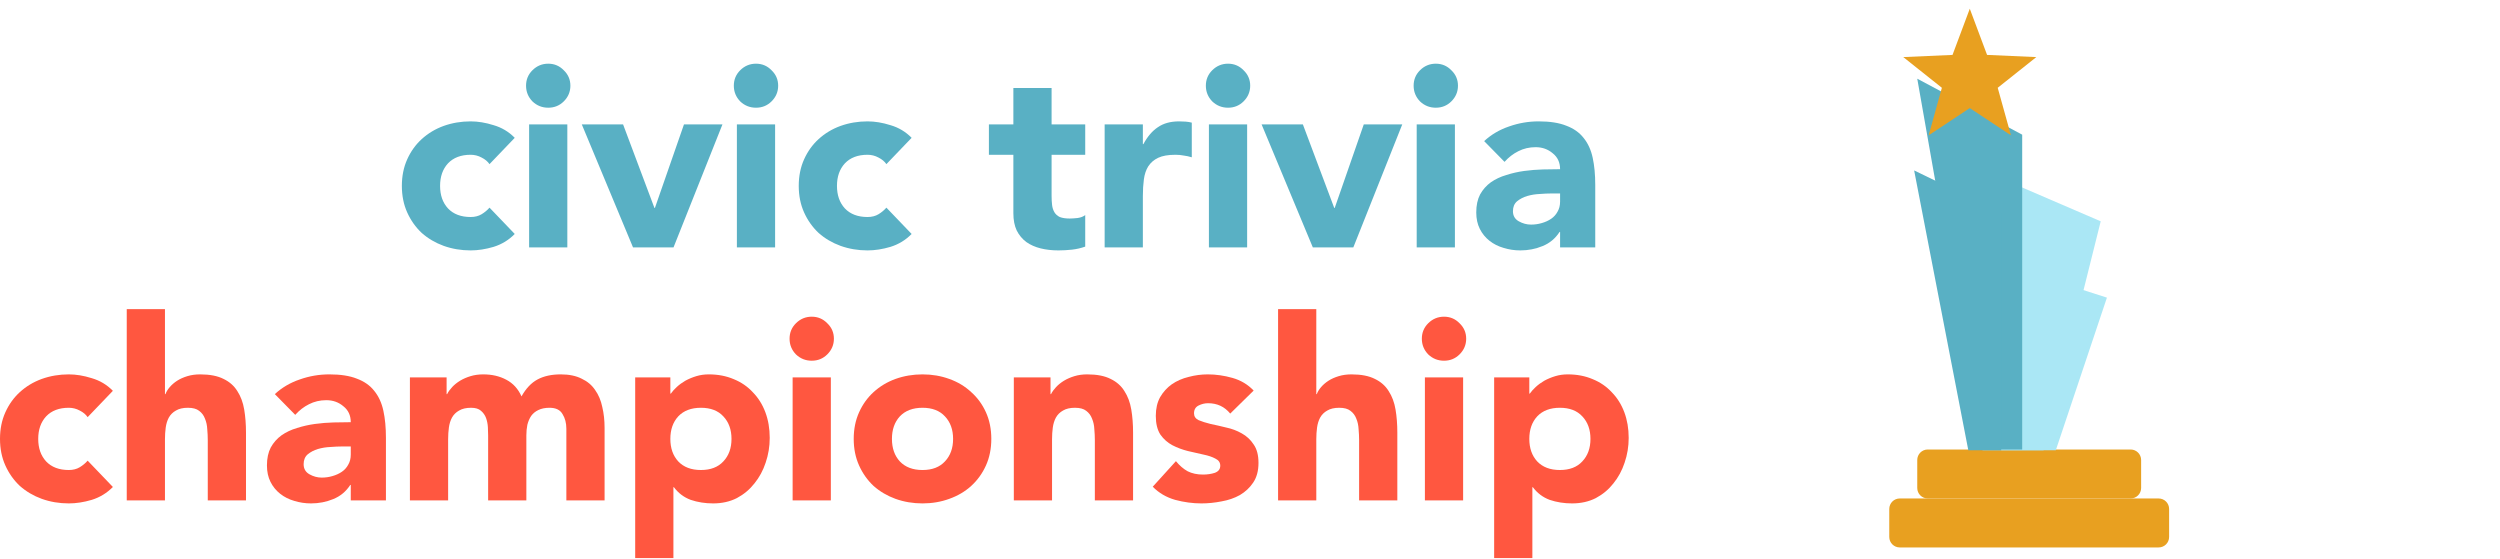
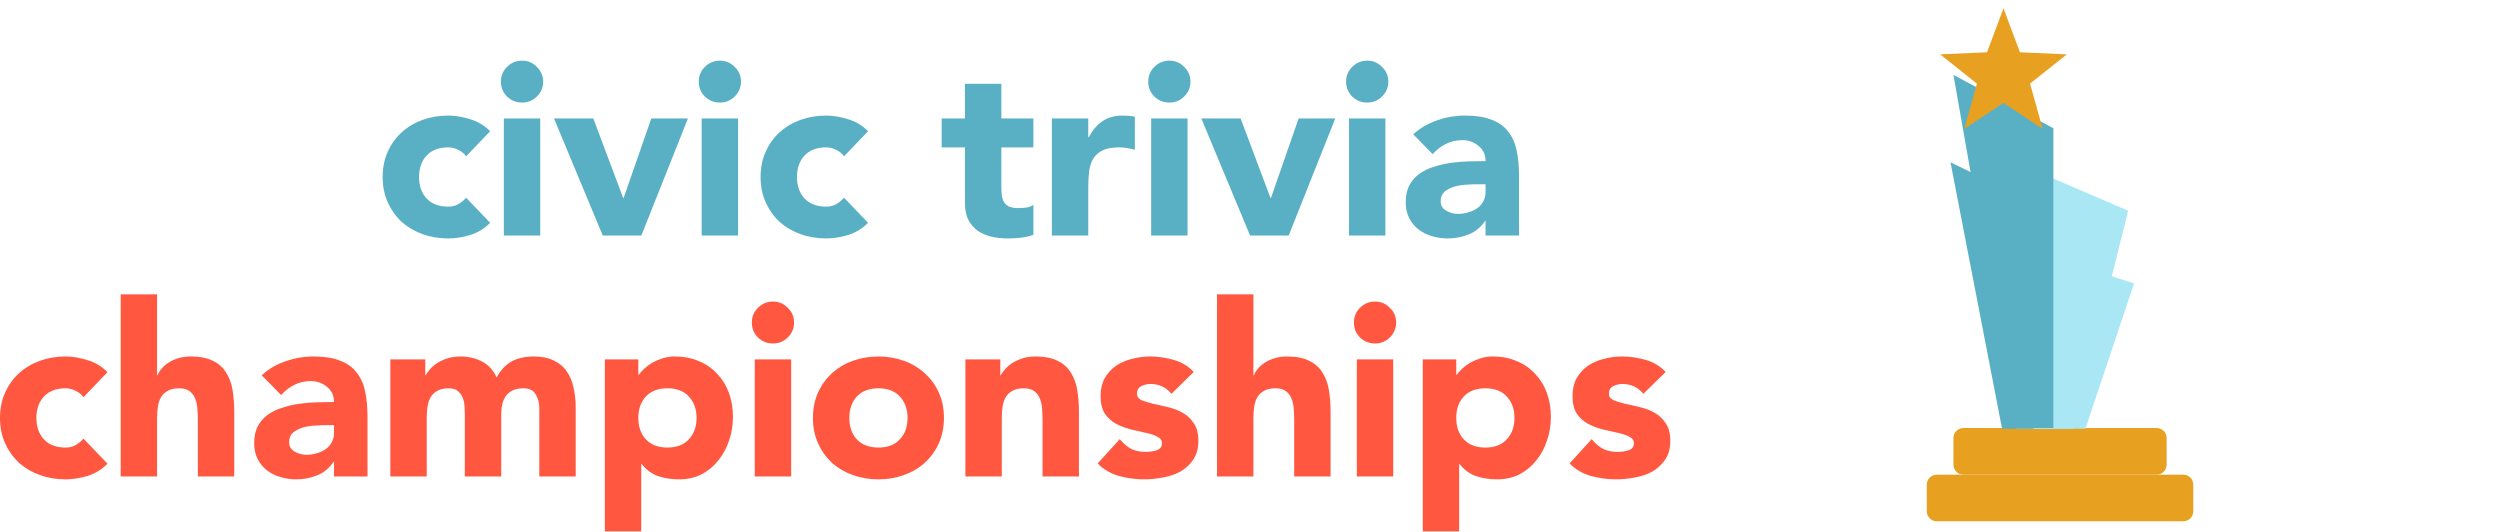
- <svg xmlns="http://www.w3.org/2000/svg" width="824" height="184" viewBox="0 0 824 184" fill="none">
+ <svg xmlns="http://www.w3.org/2000/svg" width="865.34" height="184" viewBox="0 0 865.34 184" fill="none">
  <path d="M28.89 137.488C28.274 136.598 27.406 135.875 26.287 135.319C25.167 134.708 23.963 134.402 22.675 134.402C19.484 134.402 16.992 135.347 15.201 137.237C13.465 139.128 12.597 141.601 12.597 144.659C12.597 147.717 13.465 150.191 15.201 152.081C16.992 153.971 19.484 154.916 22.675 154.916C24.075 154.916 25.279 154.61 26.287 153.999C27.294 153.387 28.162 152.665 28.89 151.831L37.204 160.503C35.245 162.505 32.921 163.922 30.234 164.756C27.602 165.534 25.083 165.923 22.675 165.923C19.54 165.923 16.573 165.423 13.773 164.422C11.03 163.422 8.622 162.004 6.551 160.17C4.535 158.279 2.939 156.028 1.764 153.415C0.588 150.802 0 147.884 0 144.659C0 141.435 0.588 138.516 1.764 135.903C2.939 133.29 4.535 131.067 6.551 129.232C8.622 127.342 11.03 125.896 13.773 124.896C16.573 123.895 19.54 123.395 22.675 123.395C25.083 123.395 27.602 123.812 30.234 124.646C32.921 125.424 35.245 126.814 37.204 128.815L28.89 137.488Z" fill="#FF5740" />
  <path d="M54.372 101.88V129.899H54.54C54.82 129.121 55.296 128.343 55.968 127.564C56.64 126.786 57.452 126.091 58.403 125.479C59.355 124.868 60.475 124.368 61.763 123.978C63.05 123.589 64.45 123.395 65.962 123.395C69.153 123.395 71.729 123.895 73.688 124.896C75.648 125.841 77.159 127.175 78.223 128.898C79.343 130.622 80.099 132.651 80.491 134.986C80.883 137.321 81.079 139.85 81.079 142.574V164.923H68.481V145.076C68.481 143.909 68.425 142.713 68.313 141.49C68.257 140.212 68.005 139.044 67.558 137.988C67.166 136.932 66.522 136.07 65.626 135.403C64.786 134.736 63.554 134.402 61.931 134.402C60.307 134.402 58.991 134.708 57.983 135.319C56.976 135.875 56.192 136.654 55.632 137.654C55.128 138.599 54.792 139.684 54.624 140.907C54.456 142.13 54.372 143.408 54.372 144.743V164.923H41.775V101.88H54.372Z" fill="#FF5740" />
  <path d="M115.614 159.836H115.446C114.046 162.004 112.171 163.561 109.819 164.506C107.524 165.451 105.088 165.923 102.513 165.923C100.609 165.923 98.761 165.646 96.97 165.09C95.234 164.589 93.695 163.811 92.351 162.755C91.007 161.698 89.943 160.392 89.159 158.835C88.376 157.279 87.984 155.472 87.984 153.415C87.984 151.08 88.404 149.107 89.243 147.494C90.139 145.882 91.315 144.548 92.771 143.492C94.282 142.435 95.99 141.629 97.894 141.073C99.797 140.462 101.757 140.017 103.772 139.739C105.844 139.461 107.888 139.294 109.903 139.239C111.975 139.183 113.878 139.155 115.614 139.155C115.614 136.932 114.802 135.18 113.178 133.902C111.611 132.568 109.735 131.9 107.552 131.9C105.48 131.9 103.576 132.345 101.841 133.235C100.161 134.069 98.649 135.236 97.306 136.737L90.587 129.899C92.939 127.731 95.682 126.119 98.817 125.063C101.953 123.951 105.2 123.395 108.559 123.395C112.255 123.395 115.278 123.867 117.63 124.812C120.037 125.702 121.941 127.036 123.34 128.815C124.796 130.594 125.804 132.79 126.364 135.403C126.924 137.96 127.204 140.934 127.204 144.326V164.923H115.614V159.836ZM112.507 147.161C111.555 147.161 110.351 147.216 108.895 147.328C107.496 147.383 106.124 147.606 104.78 147.995C103.492 148.384 102.373 148.968 101.421 149.746C100.525 150.524 100.077 151.608 100.077 152.998C100.077 154.499 100.721 155.611 102.009 156.334C103.296 157.056 104.64 157.418 106.04 157.418C107.272 157.418 108.447 157.251 109.567 156.917C110.743 156.584 111.779 156.111 112.675 155.5C113.57 154.888 114.27 154.11 114.774 153.165C115.334 152.22 115.614 151.108 115.614 149.829V147.161H112.507Z" fill="#FF5740" />
  <path d="M135.107 124.395H147.201V129.899H147.369C147.76 129.121 148.32 128.343 149.048 127.564C149.776 126.786 150.644 126.091 151.652 125.479C152.659 124.868 153.807 124.368 155.095 123.978C156.383 123.589 157.782 123.395 159.294 123.395C162.15 123.395 164.669 123.978 166.853 125.146C169.092 126.313 170.772 128.148 171.892 130.65C173.347 128.037 175.111 126.174 177.182 125.063C179.254 123.951 181.801 123.395 184.825 123.395C187.568 123.395 189.864 123.867 191.711 124.812C193.615 125.702 195.099 126.953 196.162 128.565C197.282 130.122 198.066 131.984 198.514 134.152C199.018 136.265 199.27 138.544 199.27 140.99V164.923H186.672V141.324C186.672 139.433 186.253 137.821 185.413 136.487C184.629 135.097 183.201 134.402 181.13 134.402C179.674 134.402 178.442 134.652 177.434 135.153C176.483 135.597 175.699 136.237 175.083 137.071C174.523 137.905 174.103 138.877 173.823 139.989C173.599 141.101 173.487 142.269 173.487 143.492V164.923H160.89V143.492C160.89 142.769 160.862 141.879 160.806 140.823C160.75 139.767 160.554 138.766 160.218 137.821C159.882 136.876 159.322 136.07 158.538 135.403C157.81 134.736 156.719 134.402 155.263 134.402C153.639 134.402 152.324 134.708 151.316 135.319C150.308 135.875 149.524 136.654 148.964 137.654C148.46 138.599 148.124 139.684 147.956 140.907C147.788 142.13 147.704 143.408 147.704 144.743V164.923H135.107V124.395Z" fill="#FF5740" />
  <path d="M209.358 124.395H220.947V129.732H221.115C221.619 129.01 222.263 128.287 223.047 127.564C223.887 126.786 224.838 126.091 225.902 125.479C227.022 124.868 228.226 124.368 229.513 123.978C230.801 123.589 232.173 123.395 233.629 123.395C236.652 123.395 239.395 123.923 241.859 124.979C244.322 125.98 246.422 127.425 248.158 129.315C249.949 131.15 251.321 133.346 252.273 135.903C253.225 138.46 253.7 141.268 253.7 144.326C253.7 147.161 253.253 149.885 252.357 152.498C251.517 155.055 250.285 157.334 248.661 159.336C247.094 161.337 245.162 162.949 242.867 164.172C240.571 165.34 237.968 165.923 235.056 165.923C232.425 165.923 229.961 165.534 227.666 164.756C225.426 163.922 223.579 162.532 222.123 160.587H221.955V183.936H209.358V124.395ZM220.947 144.659C220.947 147.717 221.815 150.191 223.551 152.081C225.342 153.971 227.834 154.916 231.025 154.916C234.216 154.916 236.68 153.971 238.416 152.081C240.207 150.191 241.103 147.717 241.103 144.659C241.103 141.601 240.207 139.128 238.416 137.237C236.68 135.347 234.216 134.402 231.025 134.402C227.834 134.402 225.342 135.347 223.551 137.237C221.815 139.128 220.947 141.601 220.947 144.659Z" fill="#FF5740" />
  <path d="M261.249 124.395H273.846V164.923H261.249V124.395ZM260.241 111.637C260.241 109.635 260.941 107.94 262.341 106.55C263.797 105.105 265.532 104.382 267.548 104.382C269.563 104.382 271.271 105.105 272.671 106.55C274.126 107.94 274.854 109.635 274.854 111.637C274.854 113.638 274.126 115.362 272.671 116.807C271.271 118.197 269.563 118.892 267.548 118.892C265.532 118.892 263.797 118.197 262.341 116.807C260.941 115.362 260.241 113.638 260.241 111.637Z" fill="#FF5740" />
  <path d="M281.385 144.659C281.385 141.435 281.973 138.516 283.149 135.903C284.325 133.29 285.92 131.067 287.936 129.232C290.007 127.342 292.415 125.896 295.158 124.896C297.958 123.895 300.925 123.395 304.061 123.395C307.196 123.395 310.135 123.895 312.879 124.896C315.678 125.896 318.086 127.342 320.101 129.232C322.173 131.067 323.796 133.29 324.972 135.903C326.148 138.516 326.736 141.435 326.736 144.659C326.736 147.884 326.148 150.802 324.972 153.415C323.796 156.028 322.173 158.279 320.101 160.17C318.086 162.004 315.678 163.422 312.879 164.422C310.135 165.423 307.196 165.923 304.061 165.923C300.925 165.923 297.958 165.423 295.158 164.422C292.415 163.422 290.007 162.004 287.936 160.17C285.92 158.279 284.325 156.028 283.149 153.415C281.973 150.802 281.385 147.884 281.385 144.659ZM293.983 144.659C293.983 147.717 294.85 150.191 296.586 152.081C298.378 153.971 300.869 154.916 304.061 154.916C307.252 154.916 309.715 153.971 311.451 152.081C313.243 150.191 314.138 147.717 314.138 144.659C314.138 141.601 313.243 139.128 311.451 137.237C309.715 135.347 307.252 134.402 304.061 134.402C300.869 134.402 298.378 135.347 296.586 137.237C294.85 139.128 293.983 141.601 293.983 144.659Z" fill="#FF5740" />
  <path d="M334.156 124.395H346.249V129.899H346.417C346.809 129.121 347.369 128.343 348.097 127.564C348.825 126.786 349.693 126.091 350.7 125.479C351.708 124.868 352.856 124.368 354.144 123.978C355.431 123.589 356.831 123.395 358.343 123.395C361.534 123.395 364.11 123.895 366.069 124.896C368.029 125.841 369.541 127.175 370.604 128.898C371.724 130.622 372.48 132.651 372.872 134.986C373.264 137.321 373.46 139.85 373.46 142.574V164.923H360.862V145.076C360.862 143.909 360.806 142.713 360.694 141.49C360.638 140.212 360.386 139.044 359.939 137.988C359.547 136.932 358.903 136.07 358.007 135.403C357.167 134.736 355.935 134.402 354.312 134.402C352.688 134.402 351.372 134.708 350.365 135.319C349.357 135.875 348.573 136.654 348.013 137.654C347.509 138.599 347.173 139.684 347.005 140.907C346.837 142.13 346.753 143.408 346.753 144.743V164.923H334.156V124.395Z" fill="#FF5740" />
  <path d="M405.476 136.32C403.628 134.041 401.192 132.901 398.169 132.901C397.105 132.901 396.069 133.151 395.062 133.652C394.054 134.152 393.55 135.014 393.55 136.237C393.55 137.237 394.054 137.988 395.062 138.488C396.125 138.933 397.441 139.35 399.009 139.739C400.633 140.073 402.34 140.462 404.132 140.907C405.979 141.296 407.687 141.935 409.255 142.825C410.878 143.714 412.194 144.937 413.202 146.494C414.266 147.995 414.798 150.024 414.798 152.581C414.798 155.194 414.21 157.362 413.034 159.086C411.914 160.753 410.458 162.115 408.667 163.172C406.875 164.172 404.86 164.867 402.62 165.256C400.381 165.701 398.169 165.923 395.985 165.923C393.13 165.923 390.247 165.534 387.335 164.756C384.424 163.922 381.96 162.477 379.945 160.42L387.587 151.997C388.763 153.443 390.051 154.555 391.45 155.333C392.906 156.056 394.586 156.417 396.489 156.417C397.945 156.417 399.261 156.222 400.437 155.833C401.612 155.389 402.2 154.61 402.2 153.498C402.2 152.442 401.668 151.664 400.604 151.164C399.597 150.608 398.281 150.163 396.657 149.829C395.09 149.44 393.382 149.051 391.534 148.662C389.743 148.217 388.035 147.578 386.411 146.744C384.844 145.91 383.528 144.743 382.464 143.241C381.456 141.685 380.953 139.628 380.953 137.071C380.953 134.68 381.428 132.623 382.38 130.9C383.388 129.176 384.676 127.759 386.243 126.647C387.867 125.535 389.715 124.729 391.786 124.229C393.858 123.673 395.957 123.395 398.085 123.395C400.772 123.395 403.488 123.784 406.231 124.562C408.975 125.341 411.298 126.73 413.202 128.732L405.476 136.32Z" fill="#FF5740" />
  <path d="M433.852 101.88V129.899H434.02C434.3 129.121 434.776 128.343 435.448 127.564C436.12 126.786 436.932 126.091 437.884 125.479C438.835 124.868 439.955 124.368 441.243 123.978C442.531 123.589 443.93 123.395 445.442 123.395C448.633 123.395 451.209 123.895 453.168 124.896C455.128 125.841 456.64 127.175 457.704 128.898C458.823 130.622 459.579 132.651 459.971 134.986C460.363 137.321 460.559 139.85 460.559 142.574V164.923H447.962V145.076C447.962 143.909 447.906 142.713 447.794 141.49C447.738 140.212 447.486 139.044 447.038 137.988C446.646 136.932 446.002 136.07 445.106 135.403C444.266 134.736 443.035 134.402 441.411 134.402C439.787 134.402 438.472 134.708 437.464 135.319C436.456 135.875 435.672 136.654 435.112 137.654C434.608 138.599 434.272 139.684 434.104 140.907C433.936 142.13 433.852 143.408 433.852 144.743V164.923H421.255V101.88H433.852Z" fill="#FF5740" />
  <path d="M469.647 124.395H482.245V164.923H469.647V124.395ZM468.64 111.637C468.64 109.635 469.339 107.94 470.739 106.55C472.195 105.105 473.931 104.382 475.946 104.382C477.962 104.382 479.669 105.105 481.069 106.55C482.525 107.94 483.253 109.635 483.253 111.637C483.253 113.638 482.525 115.362 481.069 116.807C479.669 118.197 477.962 118.892 475.946 118.892C473.931 118.892 472.195 118.197 470.739 116.807C469.339 115.362 468.64 113.638 468.64 111.637Z" fill="#FF5740" />
  <path d="M492.471 124.395H504.061V129.732H504.229C504.732 129.01 505.376 128.287 506.16 127.564C507 126.786 507.952 126.091 509.016 125.479C510.135 124.868 511.339 124.368 512.627 123.978C513.915 123.589 515.286 123.395 516.742 123.395C519.765 123.395 522.509 123.923 524.972 124.979C527.436 125.98 529.535 127.425 531.271 129.315C533.063 131.15 534.434 133.346 535.386 135.903C536.338 138.46 536.814 141.268 536.814 144.326C536.814 147.161 536.366 149.885 535.47 152.498C534.63 155.055 533.399 157.334 531.775 159.336C530.207 161.337 528.276 162.949 525.98 164.172C523.685 165.34 521.081 165.923 518.17 165.923C515.538 165.923 513.075 165.534 510.779 164.756C508.54 163.922 506.692 162.532 505.236 160.587H505.068V183.936H492.471V124.395ZM504.061 144.659C504.061 147.717 504.928 150.191 506.664 152.081C508.456 153.971 510.947 154.916 514.139 154.916C517.33 154.916 519.793 153.971 521.529 152.081C523.321 150.191 524.216 147.717 524.216 144.659C524.216 141.601 523.321 139.128 521.529 137.237C519.793 135.347 517.33 134.402 514.139 134.402C510.947 134.402 508.456 135.347 506.664 137.237C504.928 139.128 504.061 141.601 504.061 144.659Z" fill="#FF5740" />
+   <path transform="translate(163.35 0)" d="M405.476 136.32C403.628 134.041 401.192 132.901 398.169 132.901C397.105 132.901 396.069 133.151 395.062 133.652C394.054 134.152 393.55 135.014 393.55 136.237C393.55 137.237 394.054 137.988 395.062 138.488C396.125 138.933 397.441 139.35 399.009 139.739C400.633 140.073 402.34 140.462 404.132 140.907C405.979 141.296 407.687 141.935 409.255 142.825C410.878 143.714 412.194 144.937 413.202 146.494C414.266 147.995 414.798 150.024 414.798 152.581C414.798 155.194 414.21 157.362 413.034 159.086C411.914 160.753 410.458 162.115 408.667 163.172C406.875 164.172 404.86 164.867 402.62 165.256C400.381 165.701 398.169 165.923 395.985 165.923C393.13 165.923 390.247 165.534 387.335 164.756C384.424 163.922 381.96 162.477 379.945 160.42L387.587 151.997C388.763 153.443 390.051 154.555 391.45 155.333C392.906 156.056 394.586 156.417 396.489 156.417C397.945 156.417 399.261 156.222 400.437 155.833C401.612 155.389 402.2 154.61 402.2 153.498C402.2 152.442 401.668 151.664 400.604 151.164C399.597 150.608 398.281 150.163 396.657 149.829C395.09 149.44 393.382 149.051 391.534 148.662C389.743 148.217 388.035 147.578 386.411 146.744C384.844 145.91 383.528 144.743 382.464 143.241C381.456 141.685 380.953 139.628 380.953 137.071C380.953 134.68 381.428 132.623 382.38 130.9C383.388 129.176 384.676 127.759 386.243 126.647C387.867 125.535 389.715 124.729 391.786 124.229C393.858 123.673 395.957 123.395 398.085 123.395C400.772 123.395 403.488 123.784 406.231 124.562C408.975 125.341 411.298 126.73 413.202 128.732L405.476 136.32Z" fill="#FF5740" />
  <path d="M161.343 54.098C160.727 53.208 159.859 52.486 158.74 51.93C157.62 51.318 156.416 51.013 155.128 51.013C151.937 51.013 149.446 51.958 147.654 53.848C145.918 55.738 145.051 58.212 145.051 61.269C145.051 64.327 145.918 66.801 147.654 68.691C149.446 70.581 151.937 71.526 155.128 71.526C156.528 71.526 157.732 71.221 158.74 70.609C159.747 69.998 160.615 69.275 161.343 68.441L169.657 77.114C167.698 79.115 165.374 80.532 162.687 81.366C160.055 82.145 157.536 82.534 155.128 82.534C151.993 82.534 149.026 82.034 146.226 81.033C143.483 80.032 141.075 78.615 139.004 76.78C136.988 74.89 135.393 72.638 134.217 70.025C133.041 67.412 132.453 64.494 132.453 61.269C132.453 58.045 133.041 55.126 134.217 52.514C135.393 49.901 136.988 47.677 139.004 45.842C141.075 43.952 143.483 42.507 146.226 41.506C149.026 40.505 151.993 40.005 155.128 40.005C157.536 40.005 160.055 40.422 162.687 41.256C165.374 42.034 167.698 43.424 169.657 45.425L161.343 54.098Z" fill="#59B0C4" />
  <path d="M174.396 41.006H186.993V81.533H174.396V41.006ZM173.388 28.247C173.388 26.246 174.088 24.55 175.488 23.16C176.943 21.715 178.679 20.992 180.695 20.992C182.71 20.992 184.418 21.715 185.818 23.16C187.273 24.55 188.001 26.246 188.001 28.247C188.001 30.248 187.273 31.972 185.818 33.417C184.418 34.807 182.71 35.502 180.695 35.502C178.679 35.502 176.943 34.807 175.488 33.417C174.088 31.972 173.388 30.248 173.388 28.247Z" fill="#59B0C4" />
  <path d="M191.761 41.006H205.366L215.696 68.524H215.864L225.438 41.006H238.119L221.994 81.533H208.641L191.761 41.006Z" fill="#59B0C4" />
  <path d="M242.878 41.006H255.475V81.533H242.878V41.006ZM241.87 28.247C241.87 26.246 242.57 24.55 243.97 23.16C245.425 21.715 247.161 20.992 249.177 20.992C251.192 20.992 252.9 21.715 254.299 23.16C255.755 24.55 256.483 26.246 256.483 28.247C256.483 30.248 255.755 31.972 254.299 33.417C252.9 34.807 251.192 35.502 249.177 35.502C247.161 35.502 245.425 34.807 243.97 33.417C242.57 31.972 241.87 30.248 241.87 28.247Z" fill="#59B0C4" />
  <path d="M292.156 54.098C291.54 53.208 290.672 52.486 289.553 51.93C288.433 51.318 287.229 51.013 285.941 51.013C282.75 51.013 280.258 51.958 278.467 53.848C276.731 55.738 275.863 58.212 275.863 61.269C275.863 64.327 276.731 66.801 278.467 68.691C280.258 70.581 282.75 71.526 285.941 71.526C287.341 71.526 288.545 71.221 289.553 70.609C290.56 69.998 291.428 69.275 292.156 68.441L300.47 77.114C298.511 79.115 296.187 80.532 293.5 81.366C290.868 82.145 288.349 82.534 285.941 82.534C282.806 82.534 279.839 82.034 277.039 81.033C274.296 80.032 271.888 78.615 269.817 76.78C267.801 74.89 266.205 72.638 265.03 70.025C263.854 67.412 263.266 64.494 263.266 61.269C263.266 58.045 263.854 55.126 265.03 52.514C266.205 49.901 267.801 47.677 269.817 45.842C271.888 43.952 274.296 42.507 277.039 41.506C279.839 40.505 282.806 40.005 285.941 40.005C288.349 40.005 290.868 40.422 293.5 41.256C296.187 42.034 298.511 43.424 300.47 45.425L292.156 54.098Z" fill="#59B0C4" />
  <path d="M357.689 51.013H346.604V64.522C346.604 65.633 346.66 66.662 346.772 67.607C346.884 68.496 347.136 69.275 347.527 69.942C347.919 70.609 348.507 71.137 349.291 71.526C350.131 71.86 351.223 72.027 352.566 72.027C353.238 72.027 354.106 71.971 355.17 71.86C356.29 71.693 357.129 71.36 357.689 70.859V81.283C356.29 81.783 354.834 82.117 353.322 82.284C351.811 82.45 350.327 82.534 348.871 82.534C346.744 82.534 344.784 82.311 342.992 81.867C341.201 81.422 339.633 80.727 338.289 79.782C336.946 78.781 335.882 77.503 335.098 75.946C334.37 74.389 334.006 72.499 334.006 70.275V51.013H325.944V41.006H334.006V28.998H346.604V41.006H357.689V51.013Z" fill="#59B0C4" />
  <path d="M364.091 41.006H376.688V47.51H376.856C378.2 45.008 379.796 43.146 381.643 41.923C383.491 40.644 385.815 40.005 388.614 40.005C389.342 40.005 390.07 40.033 390.798 40.088C391.525 40.144 392.197 40.255 392.813 40.422V51.846C391.917 51.568 391.022 51.374 390.126 51.263C389.286 51.096 388.39 51.013 387.438 51.013C385.031 51.013 383.127 51.346 381.727 52.013C380.328 52.68 379.236 53.625 378.452 54.848C377.724 56.016 377.248 57.434 377.024 59.101C376.8 60.769 376.688 62.604 376.688 64.605V81.533H364.091V41.006Z" fill="#59B0C4" />
  <path d="M398.459 41.006H411.056V81.533H398.459V41.006ZM397.451 28.247C397.451 26.246 398.151 24.55 399.551 23.16C401.006 21.715 402.742 20.992 404.758 20.992C406.773 20.992 408.481 21.715 409.881 23.16C411.336 24.55 412.064 26.246 412.064 28.247C412.064 30.248 411.336 31.972 409.881 33.417C408.481 34.807 406.773 35.502 404.758 35.502C402.742 35.502 401.006 34.807 399.551 33.417C398.151 31.972 397.451 30.248 397.451 28.247Z" fill="#59B0C4" />
  <path d="M415.824 41.006H429.429L439.759 68.524H439.927L449.501 41.006H462.182L446.058 81.533H432.704L415.824 41.006Z" fill="#59B0C4" />
  <path d="M466.941 41.006H479.538V81.533H466.941V41.006ZM465.933 28.247C465.933 26.246 466.633 24.55 468.033 23.16C469.488 21.715 471.224 20.992 473.24 20.992C475.255 20.992 476.963 21.715 478.363 23.16C479.818 24.55 480.546 26.246 480.546 28.247C480.546 30.248 479.818 31.972 478.363 33.417C476.963 34.807 475.255 35.502 473.24 35.502C471.224 35.502 469.488 34.807 468.033 33.417C466.633 31.972 465.933 30.248 465.933 28.247Z" fill="#59B0C4" />
  <path d="M514.204 76.446H514.036C512.636 78.615 510.76 80.171 508.409 81.116C506.113 82.061 503.678 82.534 501.102 82.534C499.199 82.534 497.351 82.256 495.559 81.7C493.824 81.2 492.284 80.421 490.94 79.365C489.597 78.309 488.533 77.002 487.749 75.446C486.965 73.889 486.573 72.082 486.573 70.025C486.573 67.69 486.993 65.717 487.833 64.105C488.729 62.492 489.905 61.158 491.36 60.102C492.872 59.046 494.58 58.24 496.483 57.684C498.387 57.072 500.346 56.627 502.362 56.349C504.434 56.072 506.477 55.905 508.493 55.849C510.564 55.794 512.468 55.766 514.204 55.766C514.204 53.542 513.392 51.791 511.768 50.512C510.2 49.178 508.325 48.511 506.141 48.511C504.07 48.511 502.166 48.956 500.43 49.845C498.751 50.679 497.239 51.846 495.895 53.347L489.177 46.509C491.528 44.341 494.272 42.729 497.407 41.673C500.542 40.561 503.79 40.005 507.149 40.005C510.844 40.005 513.868 40.478 516.219 41.423C518.627 42.312 520.53 43.646 521.93 45.425C523.386 47.204 524.393 49.4 524.953 52.013C525.513 54.57 525.793 57.545 525.793 60.936V81.533H514.204V76.446ZM511.096 63.771C510.144 63.771 508.941 63.827 507.485 63.938C506.085 63.993 504.713 64.216 503.37 64.605C502.082 64.994 500.962 65.578 500.01 66.356C499.115 67.135 498.667 68.219 498.667 69.608C498.667 71.109 499.311 72.221 500.598 72.944C501.886 73.667 503.23 74.028 504.629 74.028C505.861 74.028 507.037 73.861 508.157 73.528C509.333 73.194 510.368 72.722 511.264 72.11C512.16 71.499 512.86 70.72 513.364 69.775C513.924 68.83 514.204 67.718 514.204 66.44V63.771H511.096Z" fill="#59B0C4" />
  <g transform="translate(-6.24 2.88) scale(1.07)">
-     <path d="M670.767 150.855H591.029C589.243 150.855 587.796 152.303 587.796 154.088V162.709C587.796 164.494 589.243 165.941 591.029 165.941H670.767C672.553 165.941 674 164.494 674 162.709V154.088C674 152.303 672.553 150.855 670.767 150.855Z" fill="#E8A020" />
-     <path d="M662.147 135.771H599.649C597.864 135.771 596.417 137.219 596.417 139.004V147.625C596.417 149.41 597.864 150.857 599.649 150.857H662.147C663.932 150.857 665.38 149.41 665.38 147.625V139.004C665.38 137.219 663.932 135.771 662.147 135.771Z" fill="#E8A020" />
-     <path d="M616.531 136.011V49.807L652.928 65.48L635.324 136.011H616.531Z" fill="#AAE7F5" />
-     <path d="M622.278 136.01V78.541L654.844 88.99L639.093 136.01H622.278Z" fill="#AAE7F5" />
-     <path d="M628.743 135.771V38.792L596.417 21.551L616.531 135.771H628.743Z" fill="#59B0C4" />
-     <path d="M622.278 136.011V62.819L595.459 49.807L612.146 136.011H622.278Z" fill="#59B0C4" />
-     <path d="M612.601 0L617.925 14.224L633.096 14.892L621.2 24.353L625.273 38.986L612.601 30.602L599.929 38.986L604.003 24.353L592.106 14.892L607.278 14.224L612.601 0Z" fill="#E8A020" />
+     <g transform="translate(41.34 0)">
+       <path d="M670.767 150.855H591.029C589.243 150.855 587.796 152.303 587.796 154.088V162.709C587.796 164.494 589.243 165.941 591.029 165.941H670.767C672.553 165.941 674 164.494 674 162.709V154.088C674 152.303 672.553 150.855 670.767 150.855Z" fill="#E8A020" />
+       <path d="M662.147 135.771H599.649C597.864 135.771 596.417 137.219 596.417 139.004V147.625C596.417 149.41 597.864 150.857 599.649 150.857H662.147C663.932 150.857 665.38 149.41 665.38 147.625V139.004C665.38 137.219 663.932 135.771 662.147 135.771Z" fill="#E8A020" />
+       <path d="M616.531 136.011V49.807L652.928 65.48L635.324 136.011H616.531Z" fill="#AAE7F5" />
+       <path d="M622.278 136.01V78.541L654.844 88.99L639.093 136.01H622.278Z" fill="#AAE7F5" />
+       <path d="M628.743 135.771V38.792L596.417 21.551L616.531 135.771H628.743Z" fill="#59B0C4" />
+       <path d="M622.278 136.011V62.819L595.459 49.807L612.146 136.011H622.278Z" fill="#59B0C4" />
+       <path d="M612.601 0L617.925 14.224L633.096 14.892L621.2 24.353L625.273 38.986L612.601 30.602L599.929 38.986L604.003 24.353L592.106 14.892L607.278 14.224L612.601 0Z" fill="#E8A020" />
+     </g>
  </g>
</svg>
